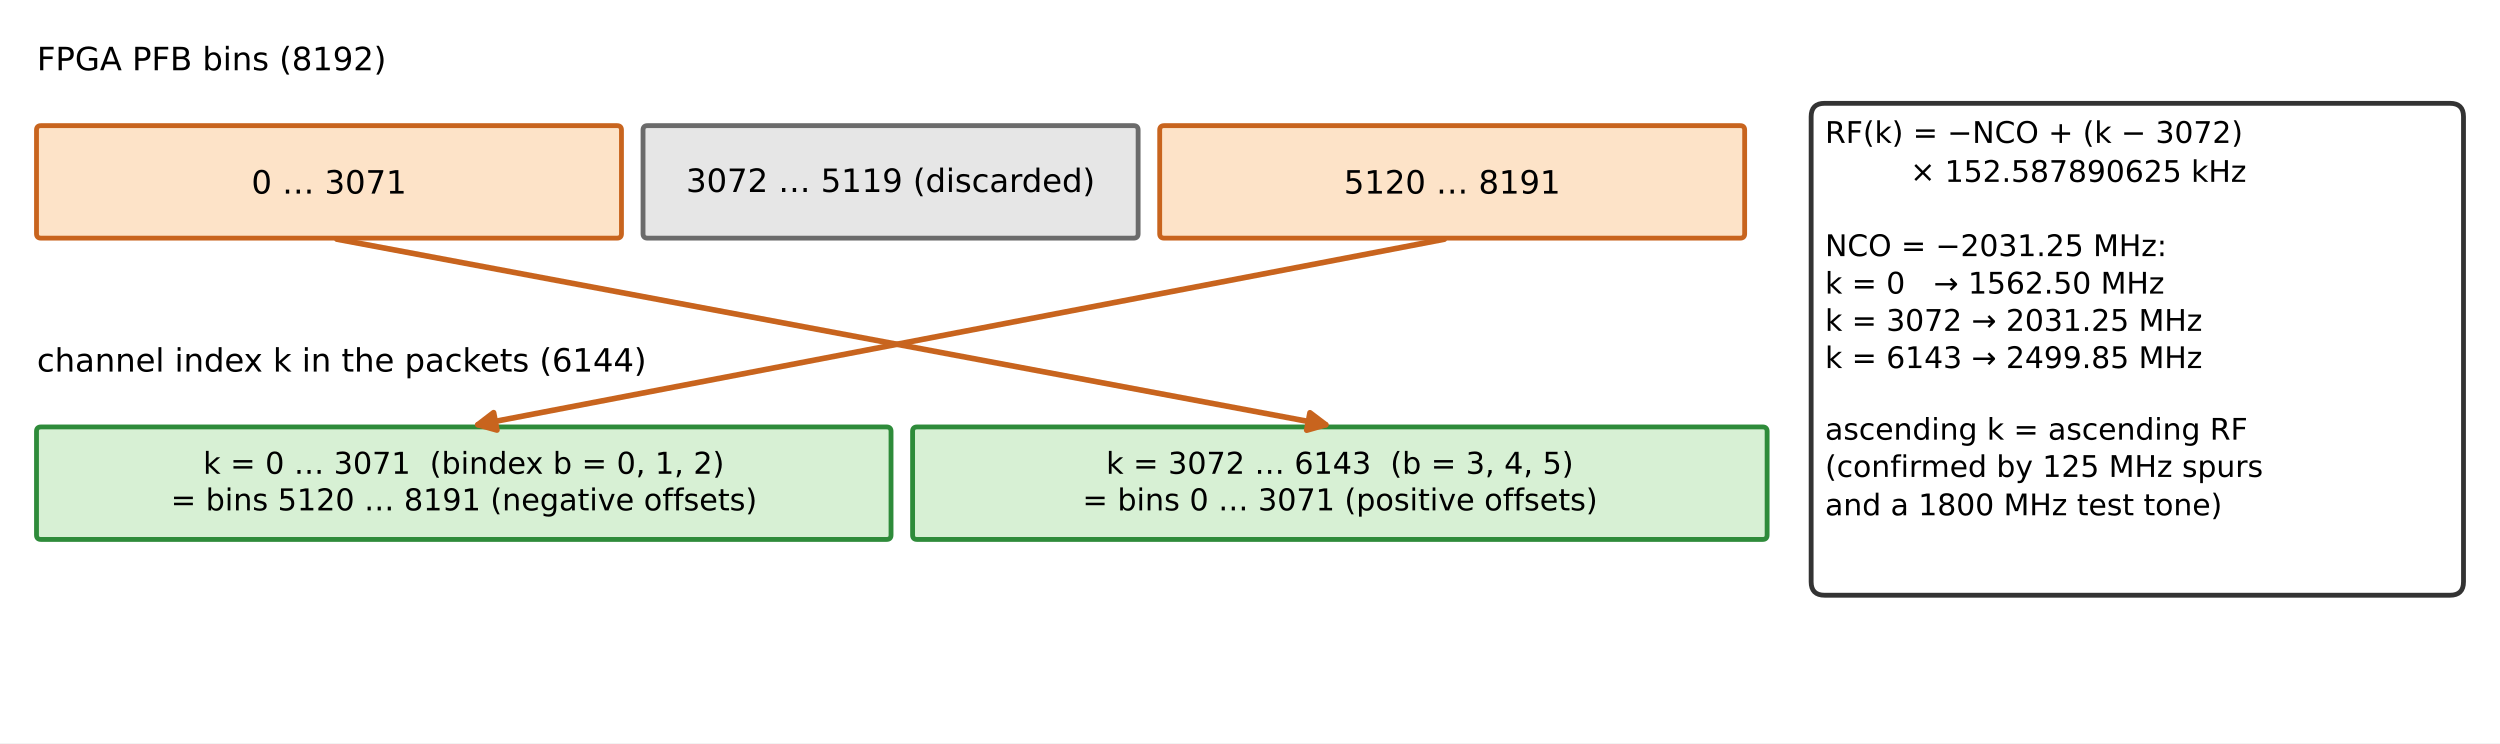
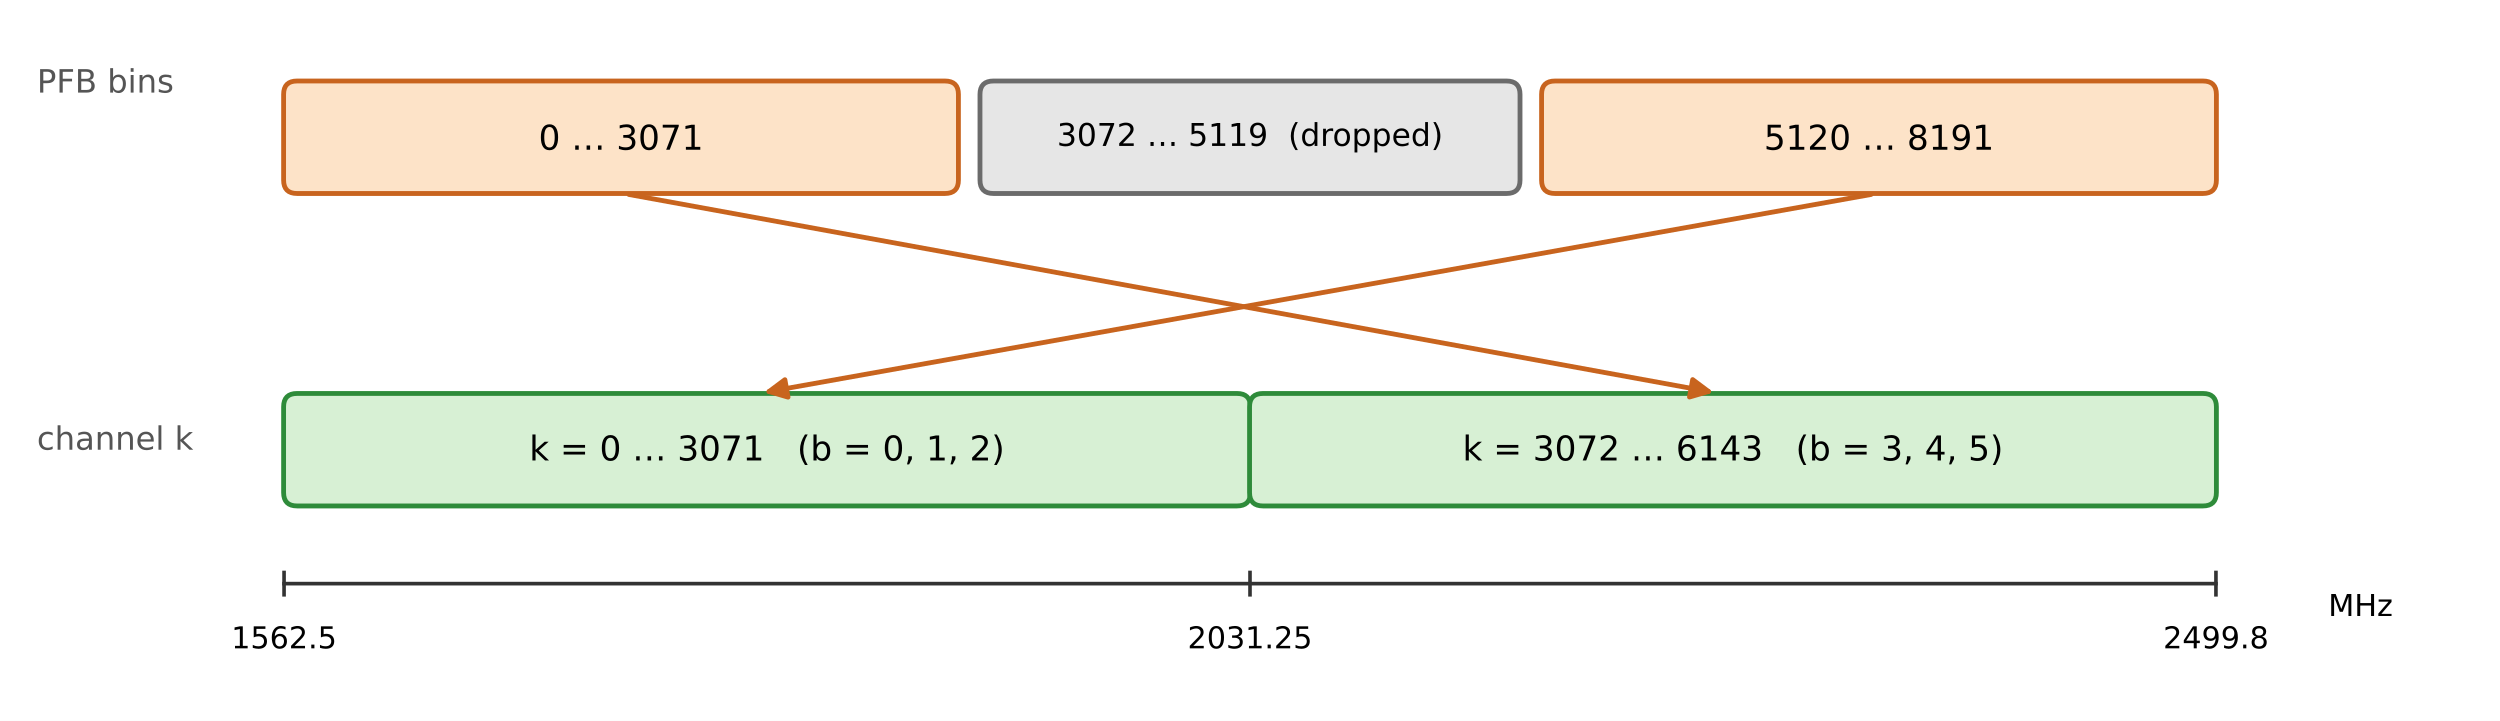
- <svg xmlns="http://www.w3.org/2000/svg" xml:space="preserve" width="621pt" height="184.608pt" viewBox="0 0 621 184.608" version="1.1">
+ <svg xmlns="http://www.w3.org/2000/svg" xml:space="preserve" width="621pt" height="179.064pt" viewBox="0 0 621 179.064" version="1.1">
  <defs>
    <style type="text/css">*{stroke-linejoin: round; stroke-linecap: butt}</style>
  </defs>
  <g id="figure_1">
    <g id="patch_1">
-       <path d="M 0 184.608  L 621 184.608  L 621 0  L 0 0  z " style="fill: #ffffff" />
+       <path d="M 0 179.064  L 621 179.064  L 621 0  L 0 0  z " style="fill: #ffffff" />
    </g>
    <g id="axes_1">
      <g id="patch_2">
-         <path d="M 10.184 59.151  L 153.256 59.151  Q 154.372 59.151 154.372 58.042  L 154.372 32.318  Q 154.372 31.209 153.256 31.209  L 10.184 31.209  Q 9.068 31.209 9.068 32.318  L 9.068 58.042  Q 9.068 59.151 10.184 59.151  z " clip-path="url(#p4ca30181ff)" style="fill: #fde3c8; stroke: #c8641e; stroke-width: 1.2; stroke-linejoin: miter" />
+         <path d="M 73.796 48.063  L 234.724 48.063  Q 238.072 48.063 238.072 44.736  L 238.072 23.448  Q 238.072 20.121 234.724 20.121  L 73.796 20.121  Q 70.448 20.121 70.448 23.448  L 70.448 44.736  Q 70.448 48.063 73.796 48.063  z " clip-path="url(#p17a657485e)" style="fill: #fde3c8; stroke: #c8641e; stroke-width: 1.2; stroke-linejoin: miter" />
      </g>
      <g id="patch_3">
-         <path d="M 160.844 59.151  L 281.596 59.151  Q 282.712 59.151 282.712 58.042  L 282.712 32.318  Q 282.712 31.209 281.596 31.209  L 160.844 31.209  Q 159.728 31.209 159.728 32.318  L 159.728 58.042  Q 159.728 59.151 160.844 59.151  z " clip-path="url(#p4ca30181ff)" style="fill: #e6e6e6; stroke: #6b6b6b; stroke-width: 1.2; stroke-linejoin: miter" />
+         <path d="M 246.776 48.063  L 374.224 48.063  Q 377.572 48.063 377.572 44.736  L 377.572 23.448  Q 377.572 20.121 374.224 20.121  L 246.776 20.121  Q 243.428 20.121 243.428 23.448  L 243.428 44.736  Q 243.428 48.063 246.776 48.063  z " clip-path="url(#p17a657485e)" style="fill: #e6e6e6; stroke: #6b6b6b; stroke-width: 1.2; stroke-linejoin: miter" />
      </g>
      <g id="patch_4">
-         <path d="M 289.184 59.151  L 432.256 59.151  Q 433.372 59.151 433.372 58.042  L 433.372 32.318  Q 433.372 31.209 432.256 31.209  L 289.184 31.209  Q 288.068 31.209 288.068 32.318  L 288.068 58.042  Q 288.068 59.151 289.184 59.151  z " clip-path="url(#p4ca30181ff)" style="fill: #fde3c8; stroke: #c8641e; stroke-width: 1.2; stroke-linejoin: miter" />
+         <path d="M 386.276 48.063  L 547.204 48.063  Q 550.552 48.063 550.552 44.736  L 550.552 23.448  Q 550.552 20.121 547.204 20.121  L 386.276 20.121  Q 382.928 20.121 382.928 23.448  L 382.928 44.736  Q 382.928 48.063 386.276 48.063  z " clip-path="url(#p17a657485e)" style="fill: #fde3c8; stroke: #c8641e; stroke-width: 1.2; stroke-linejoin: miter" />
      </g>
      <g id="patch_5">
-         <path d="M 10.184 133.995  L 220.216 133.995  Q 221.332 133.995 221.332 132.886  L 221.332 107.162  Q 221.332 106.053 220.216 106.053  L 10.184 106.053  Q 9.068 106.053 9.068 107.162  L 9.068 132.886  Q 9.068 133.995 10.184 133.995  z " clip-path="url(#p4ca30181ff)" style="fill: #d7f0d4; stroke: #2e8b3a; stroke-width: 1.2; stroke-linejoin: miter" />
+         <path d="M 73.796 125.679  L 307.264 125.679  Q 310.612 125.679 310.612 122.352  L 310.612 101.064  Q 310.612 97.737 307.264 97.737  L 73.796 97.737  Q 70.448 97.737 70.448 101.064  L 70.448 122.352  Q 70.448 125.679 73.796 125.679  z " clip-path="url(#p17a657485e)" style="fill: #d7f0d4; stroke: #2e8b3a; stroke-width: 1.2; stroke-linejoin: miter" />
      </g>
      <g id="patch_6">
-         <path d="M 227.804 133.995  L 437.836 133.995  Q 438.952 133.995 438.952 132.886  L 438.952 107.162  Q 438.952 106.053 437.836 106.053  L 227.804 106.053  Q 226.688 106.053 226.688 107.162  L 226.688 132.886  Q 226.688 133.995 227.804 133.995  z " clip-path="url(#p4ca30181ff)" style="fill: #d7f0d4; stroke: #2e8b3a; stroke-width: 1.2; stroke-linejoin: miter" />
+         <path d="M 313.736 125.679  L 547.204 125.679  Q 550.552 125.679 550.552 122.352  L 550.552 101.064  Q 550.552 97.737 547.204 97.737  L 313.736 97.737  Q 310.388 97.737 310.388 101.064  L 310.388 122.352  Q 310.388 125.679 313.736 125.679  z " clip-path="url(#p17a657485e)" style="fill: #d7f0d4; stroke: #2e8b3a; stroke-width: 1.2; stroke-linejoin: miter" />
      </g>
      <g id="patch_7">
-         <path d="M 358.753 59.418  Q 237.96 82.602 118.703 105.492  " clip-path="url(#p4ca30181ff)" style="fill: none; stroke: #c8641e; stroke-width: 1.4; stroke-linecap: round" />
-         <path d="M 123.439 106.823  L 118.703 105.492  L 122.61 102.502  z " clip-path="url(#p4ca30181ff)" style="fill: #c8641e; stroke: #c8641e; stroke-width: 1.4; stroke-linecap: round" />
+         <path d="M 464.769 48.305  Q 327.237 72.9 191.026 97.26  " clip-path="url(#p17a657485e)" style="fill: none; stroke: #c8641e; stroke-width: 1.2; stroke-linecap: round" />
+         <path d="M 195.745 98.651  L 191.026 97.26  L 194.97 94.32  z " clip-path="url(#p17a657485e)" style="fill: #c8641e; stroke: #c8641e; stroke-width: 1.2; stroke-linecap: round" />
      </g>
      <g id="patch_8">
-         <path d="M 83.686 59.409  Q 207.27 82.602 329.316 105.506  " clip-path="url(#p4ca30181ff)" style="fill: none; stroke: #c8641e; stroke-width: 1.4; stroke-linecap: round" />
-         <path d="M 325.398 102.533  L 329.316 105.506  L 324.586 106.857  z " clip-path="url(#p4ca30181ff)" style="fill: #c8641e; stroke: #c8641e; stroke-width: 1.4; stroke-linecap: round" />
+         <path d="M 156.225 48.311  Q 290.969 72.9 424.393 97.248  " clip-path="url(#p17a657485e)" style="fill: none; stroke: #c8641e; stroke-width: 1.2; stroke-linecap: round" />
+         <path d="M 420.459 94.294  L 424.393 97.248  L 419.669 98.622  z " clip-path="url(#p17a657485e)" style="fill: #c8641e; stroke: #c8641e; stroke-width: 1.2; stroke-linecap: round" />
      </g>
-       <g id="patch_9">
-         <path d="M 453.236 147.855  L 608.584 147.855  Q 611.932 147.855 611.932 144.528  L 611.932 28.992  Q 611.932 25.665 608.584 25.665  L 453.236 25.665  Q 449.888 25.665 449.888 28.992  L 449.888 144.528  Q 449.888 147.855 453.236 147.855  z " clip-path="url(#p4ca30181ff)" style="fill: #ffffff; stroke: #333333; stroke-width: 1.2; stroke-linejoin: miter" />
+       <g id="line2d_1">
+         <path d="M 70.56 144.972  L 550.44 144.972  " clip-path="url(#p17a657485e)" style="fill: none; stroke: #333333; stroke-width: 0.9; stroke-linecap: square" />
+       </g>
+       <g id="line2d_2">
+         <path d="M 70.56 147.744  L 70.56 142.2  " clip-path="url(#p17a657485e)" style="fill: none; stroke: #333333; stroke-width: 0.9; stroke-linecap: square" />
+       </g>
+       <g id="line2d_3">
+         <path d="M 310.5 147.744  L 310.5 142.2  " clip-path="url(#p17a657485e)" style="fill: none; stroke: #333333; stroke-width: 0.9; stroke-linecap: square" />
+       </g>
+       <g id="line2d_4">
+         <path d="M 550.44 147.744  L 550.44 142.2  " clip-path="url(#p17a657485e)" style="fill: none; stroke: #333333; stroke-width: 0.9; stroke-linecap: square" />
      </g>
      <g id="text_1">
-         <text style="font-size: 8px; font-family: 'DejaVu Sans'; text-anchor: start" x="9.18" y="17.46" transform="rotate(-0 9.18 17.46)">FPGA PFB bins (8192)</text>
+         <text style="font-size: 8px; font-family: 'DejaVu Sans'; text-anchor: start; fill: #555555" x="9.18" y="23.004" transform="rotate(-0 9.18 23.004)">PFB bins</text>
      </g>
      <g id="text_2">
-         <text style="font-size: 8px; font-family: 'DejaVu Sans'; text-anchor: middle" x="81.72" y="48.092" transform="rotate(-0 81.72 48.09188)">0 … 3071</text>
+         <text style="font-size: 8.5px; font-family: 'DejaVu Sans'; text-anchor: middle" x="154.26" y="37.186" transform="rotate(-0 154.26 37.18587)">0 … 3071</text>
      </g>
      <g id="text_3">
-         <text style="font-size: 8px; font-family: 'DejaVu Sans'; text-anchor: middle" x="221.22" y="47.692" transform="rotate(-0 221.22 47.69188)">3072 … 5119 (discarded)</text>
+         <text style="font-size: 7.8px; font-family: 'DejaVu Sans'; text-anchor: middle" x="310.5" y="36.244" transform="rotate(-0 310.5 36.24431)">3072 … 5119  (dropped)</text>
      </g>
      <g id="text_4">
-         <text style="font-size: 8px; font-family: 'DejaVu Sans'; text-anchor: middle" x="360.72" y="48.092" transform="rotate(-0 360.72 48.09188)">5120 … 8191</text>
+         <text style="font-size: 8.5px; font-family: 'DejaVu Sans'; text-anchor: middle" x="466.74" y="37.186" transform="rotate(-0 466.74 37.18587)">5120 … 8191</text>
      </g>
      <g id="text_5">
-         <text style="font-size: 8px; font-family: 'DejaVu Sans'; text-anchor: start" x="9.18" y="92.304" transform="rotate(-0 9.18 92.304)">channel index k in the packets (6144)</text>
+         <text style="font-size: 8px; font-family: 'DejaVu Sans'; text-anchor: start; fill: #555555" x="9.18" y="111.708" transform="rotate(-0 9.18 111.708)">channel k</text>
      </g>
      <g id="text_6">
-         <text style="font-size: 7.5px; font-family: 'DejaVu Sans'" transform="translate(50.46504 117.6914)">k = 0 … 3071  (bindex b = 0, 1, 2)</text>
-         <text style="font-size: 7.5px; font-family: 'DejaVu Sans'" transform="translate(42.42656 126.781)">= bins 5120 … 8191 (negative offsets)</text>
+         <text style="font-size: 8.5px; font-family: 'DejaVu Sans'; text-anchor: middle" x="190.53" y="114.377" transform="rotate(-0 190.53 114.3769)">k = 0 … 3071   (b = 0, 1, 2)</text>
      </g>
      <g id="text_7">
-         <text style="font-size: 7.5px; font-family: 'DejaVu Sans'" transform="translate(274.76 117.6914)">k = 3072 … 6143  (b = 3, 4, 5)</text>
-         <text style="font-size: 7.5px; font-family: 'DejaVu Sans'" transform="translate(268.8966 126.781)">= bins 0 … 3071 (positive offsets)</text>
+         <text style="font-size: 8.5px; font-family: 'DejaVu Sans'; text-anchor: middle" x="430.47" y="114.377" transform="rotate(-0 430.47 114.3769)">k = 3072 … 6143   (b = 3, 4, 5)</text>
      </g>
      <g id="text_8">
-         <text style="font-size: 7.4px; font-family: 'DejaVu Sans'" transform="translate(453.348 35.49648)">RF(k) = −NCO + (k − 3072)</text>
-         <text style="font-size: 7.4px; font-family: 'DejaVu Sans'" transform="translate(453.348 45.18181)">         × 152.587890625 kHz</text>
-         <text style="font-size: 7.4px; font-family: 'DejaVu Sans'" transform="translate(453.348 51.673)" />
-         <text style="font-size: 7.4px; font-family: 'DejaVu Sans'" transform="translate(453.348 63.61648)">NCO = −2031.25 MHz:</text>
-         <text style="font-size: 7.4px; font-family: 'DejaVu Sans'" transform="translate(453.348 72.93181)">k = 0   → 1562.50 MHz</text>
-         <text style="font-size: 7.4px; font-family: 'DejaVu Sans'" transform="translate(453.348 82.18181)">k = 3072 → 2031.25 MHz</text>
-         <text style="font-size: 7.4px; font-family: 'DejaVu Sans'" transform="translate(453.348 91.43181)">k = 6143 → 2499.85 MHz</text>
-         <text style="font-size: 7.4px; font-family: 'DejaVu Sans'" transform="translate(453.348 97.923)" />
-         <text style="font-size: 7.4px; font-family: 'DejaVu Sans'" transform="translate(453.348 109.2149)">ascending k = ascending RF</text>
-         <text style="font-size: 7.4px; font-family: 'DejaVu Sans'" transform="translate(453.348 118.4649)">(confirmed by 125 MHz spurs</text>
-         <text style="font-size: 7.4px; font-family: 'DejaVu Sans'" transform="translate(453.348 127.9965)">and a 1800 MHz test tone)</text>
+         <text style="font-size: 7.5px; font-family: 'DejaVu Sans'; text-anchor: middle" x="70.56" y="161.05" transform="rotate(-0 70.56 161.0496)">1562.5</text>
+       </g>
+       <g id="text_9">
+         <text style="font-size: 7.5px; font-family: 'DejaVu Sans'; text-anchor: middle" x="310.5" y="161.05" transform="rotate(-0 310.5 161.0496)">2031.25</text>
+       </g>
+       <g id="text_10">
+         <text style="font-size: 7.5px; font-family: 'DejaVu Sans'; text-anchor: middle" x="550.44" y="161.05" transform="rotate(-0 550.44 161.0496)">2499.8</text>
+       </g>
+       <g id="text_11">
+         <text style="font-size: 7.5px; font-family: 'DejaVu Sans'; text-anchor: start" x="578.34" y="153.019" transform="rotate(-0 578.34 153.0186)">MHz</text>
      </g>
    </g>
  </g>
  <defs>
-     <clipPath id="p4ca30181ff">
-       <rect x="3.6" y="3.6" width="613.8" height="177.408" />
+     <clipPath id="p17a657485e">
+       <rect x="3.6" y="3.6" width="613.8" height="171.864" />
    </clipPath>
  </defs>
</svg>
